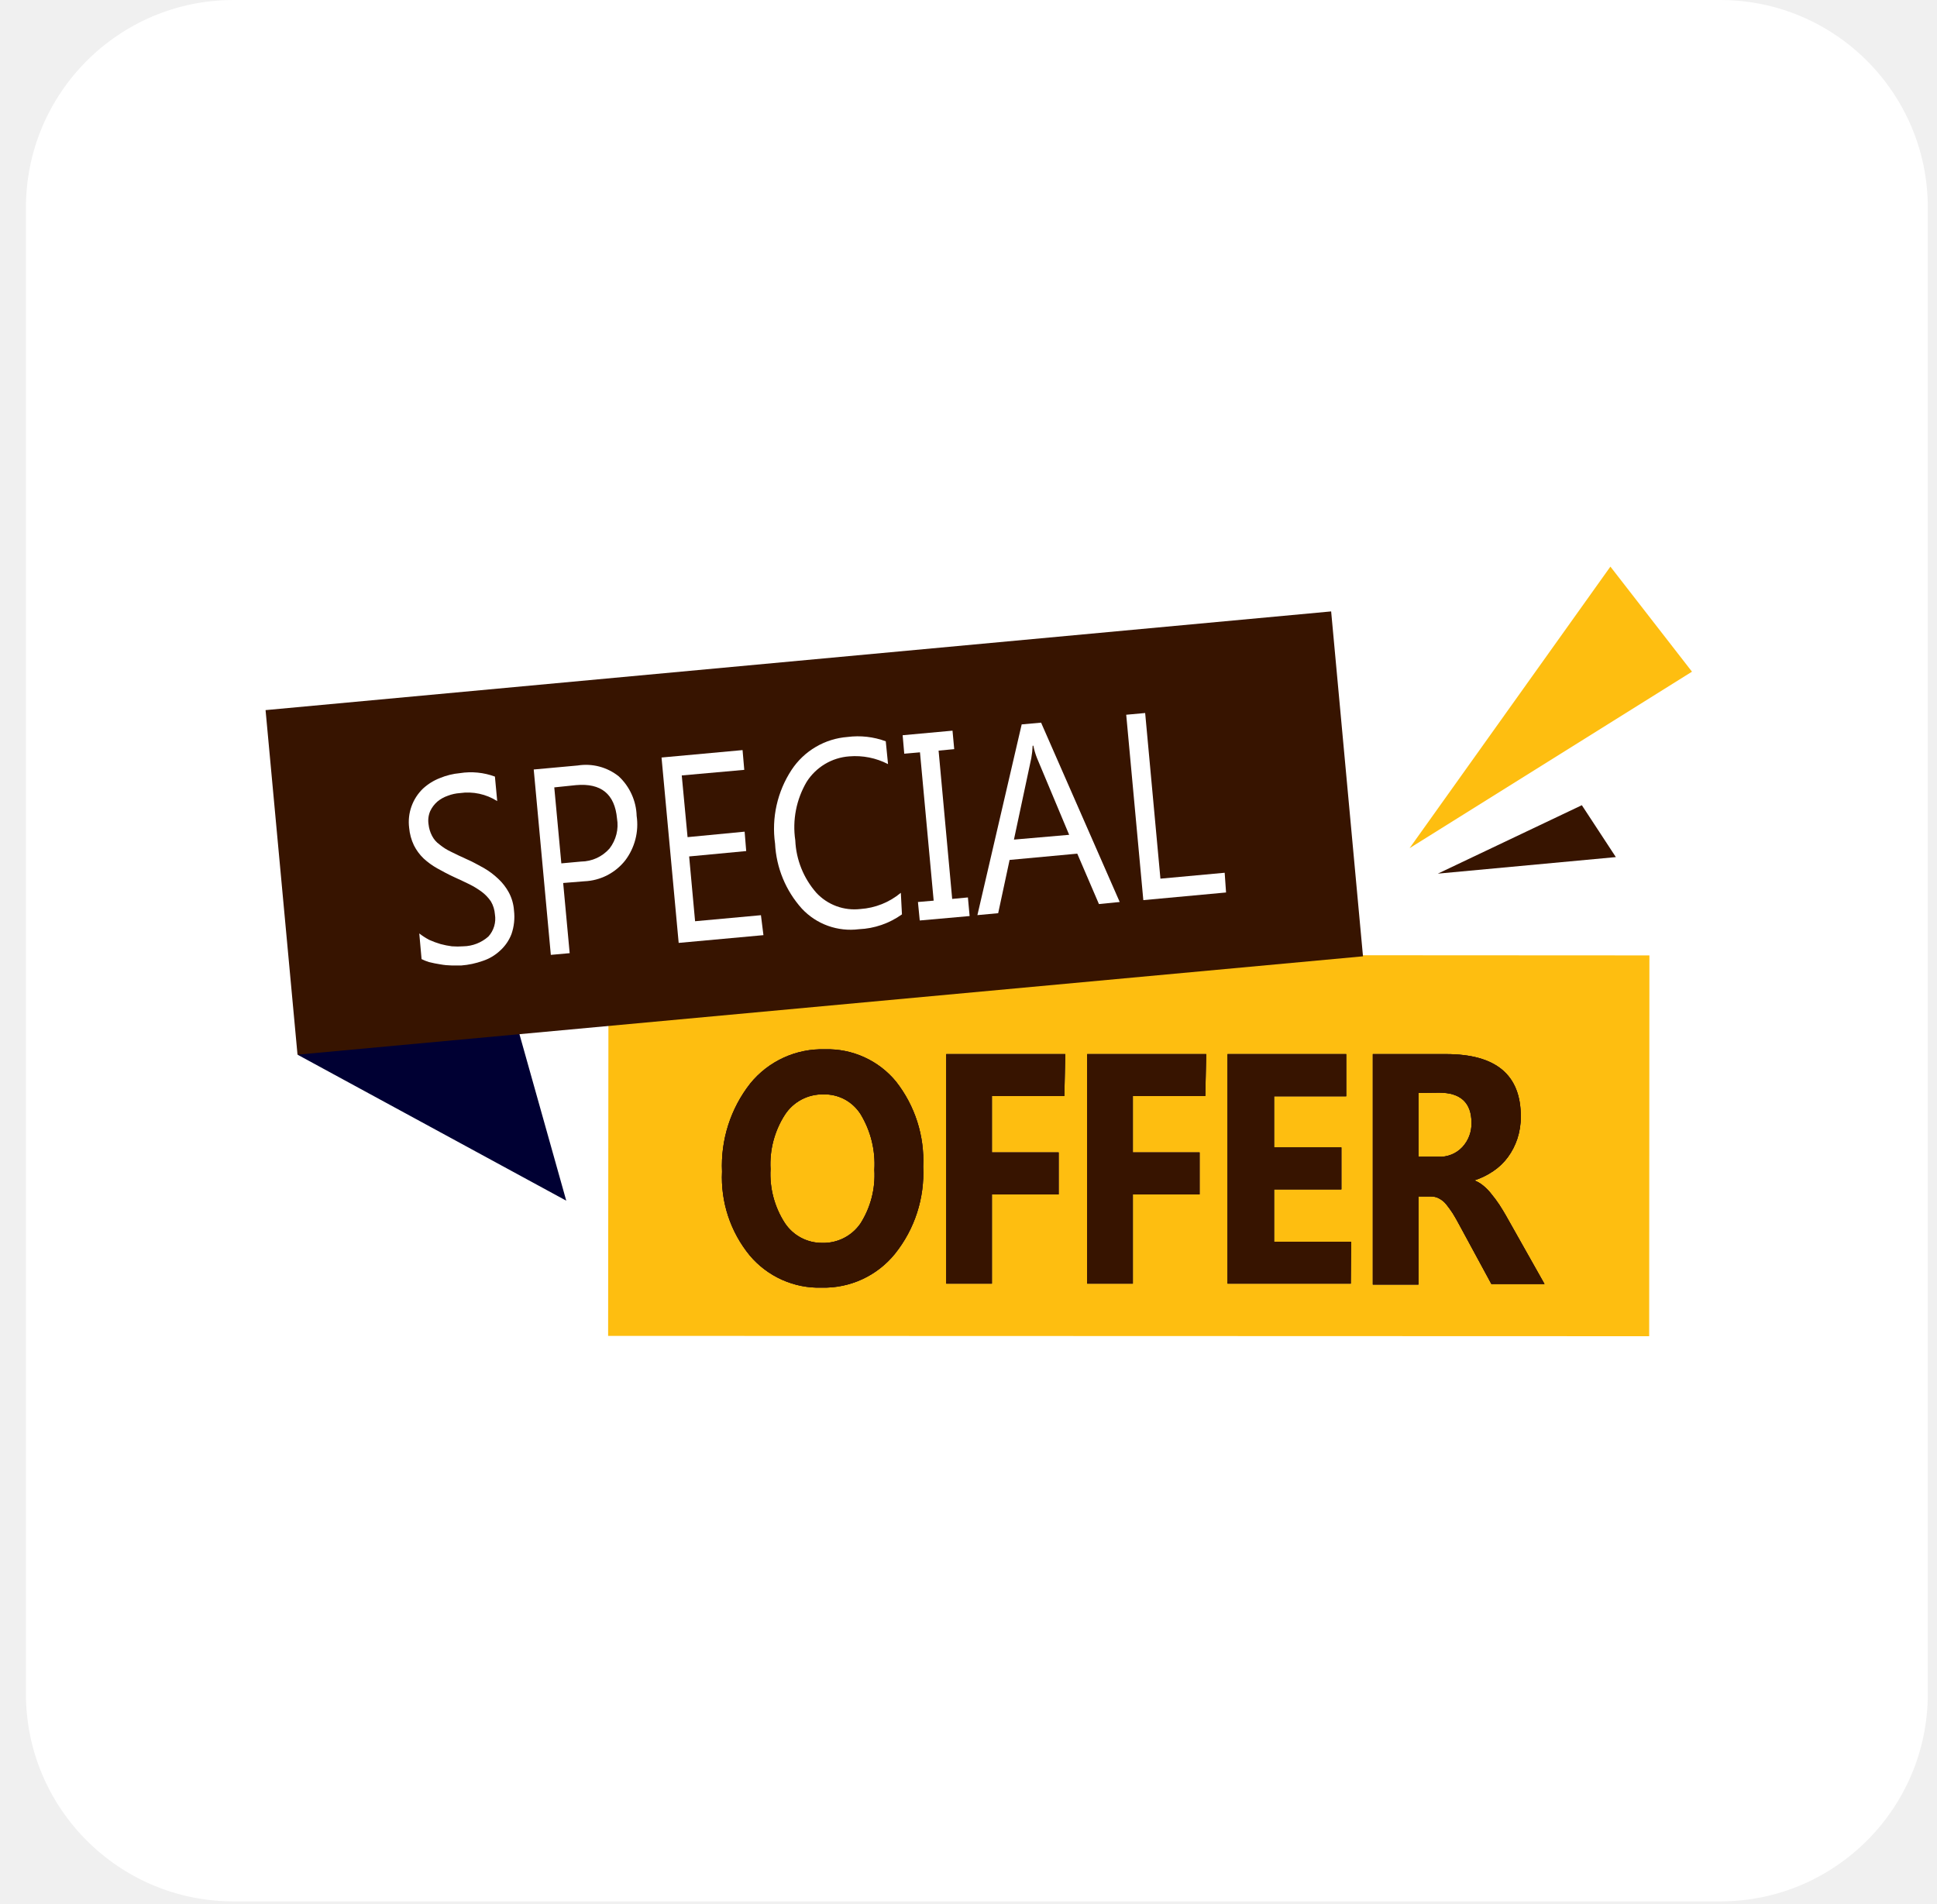
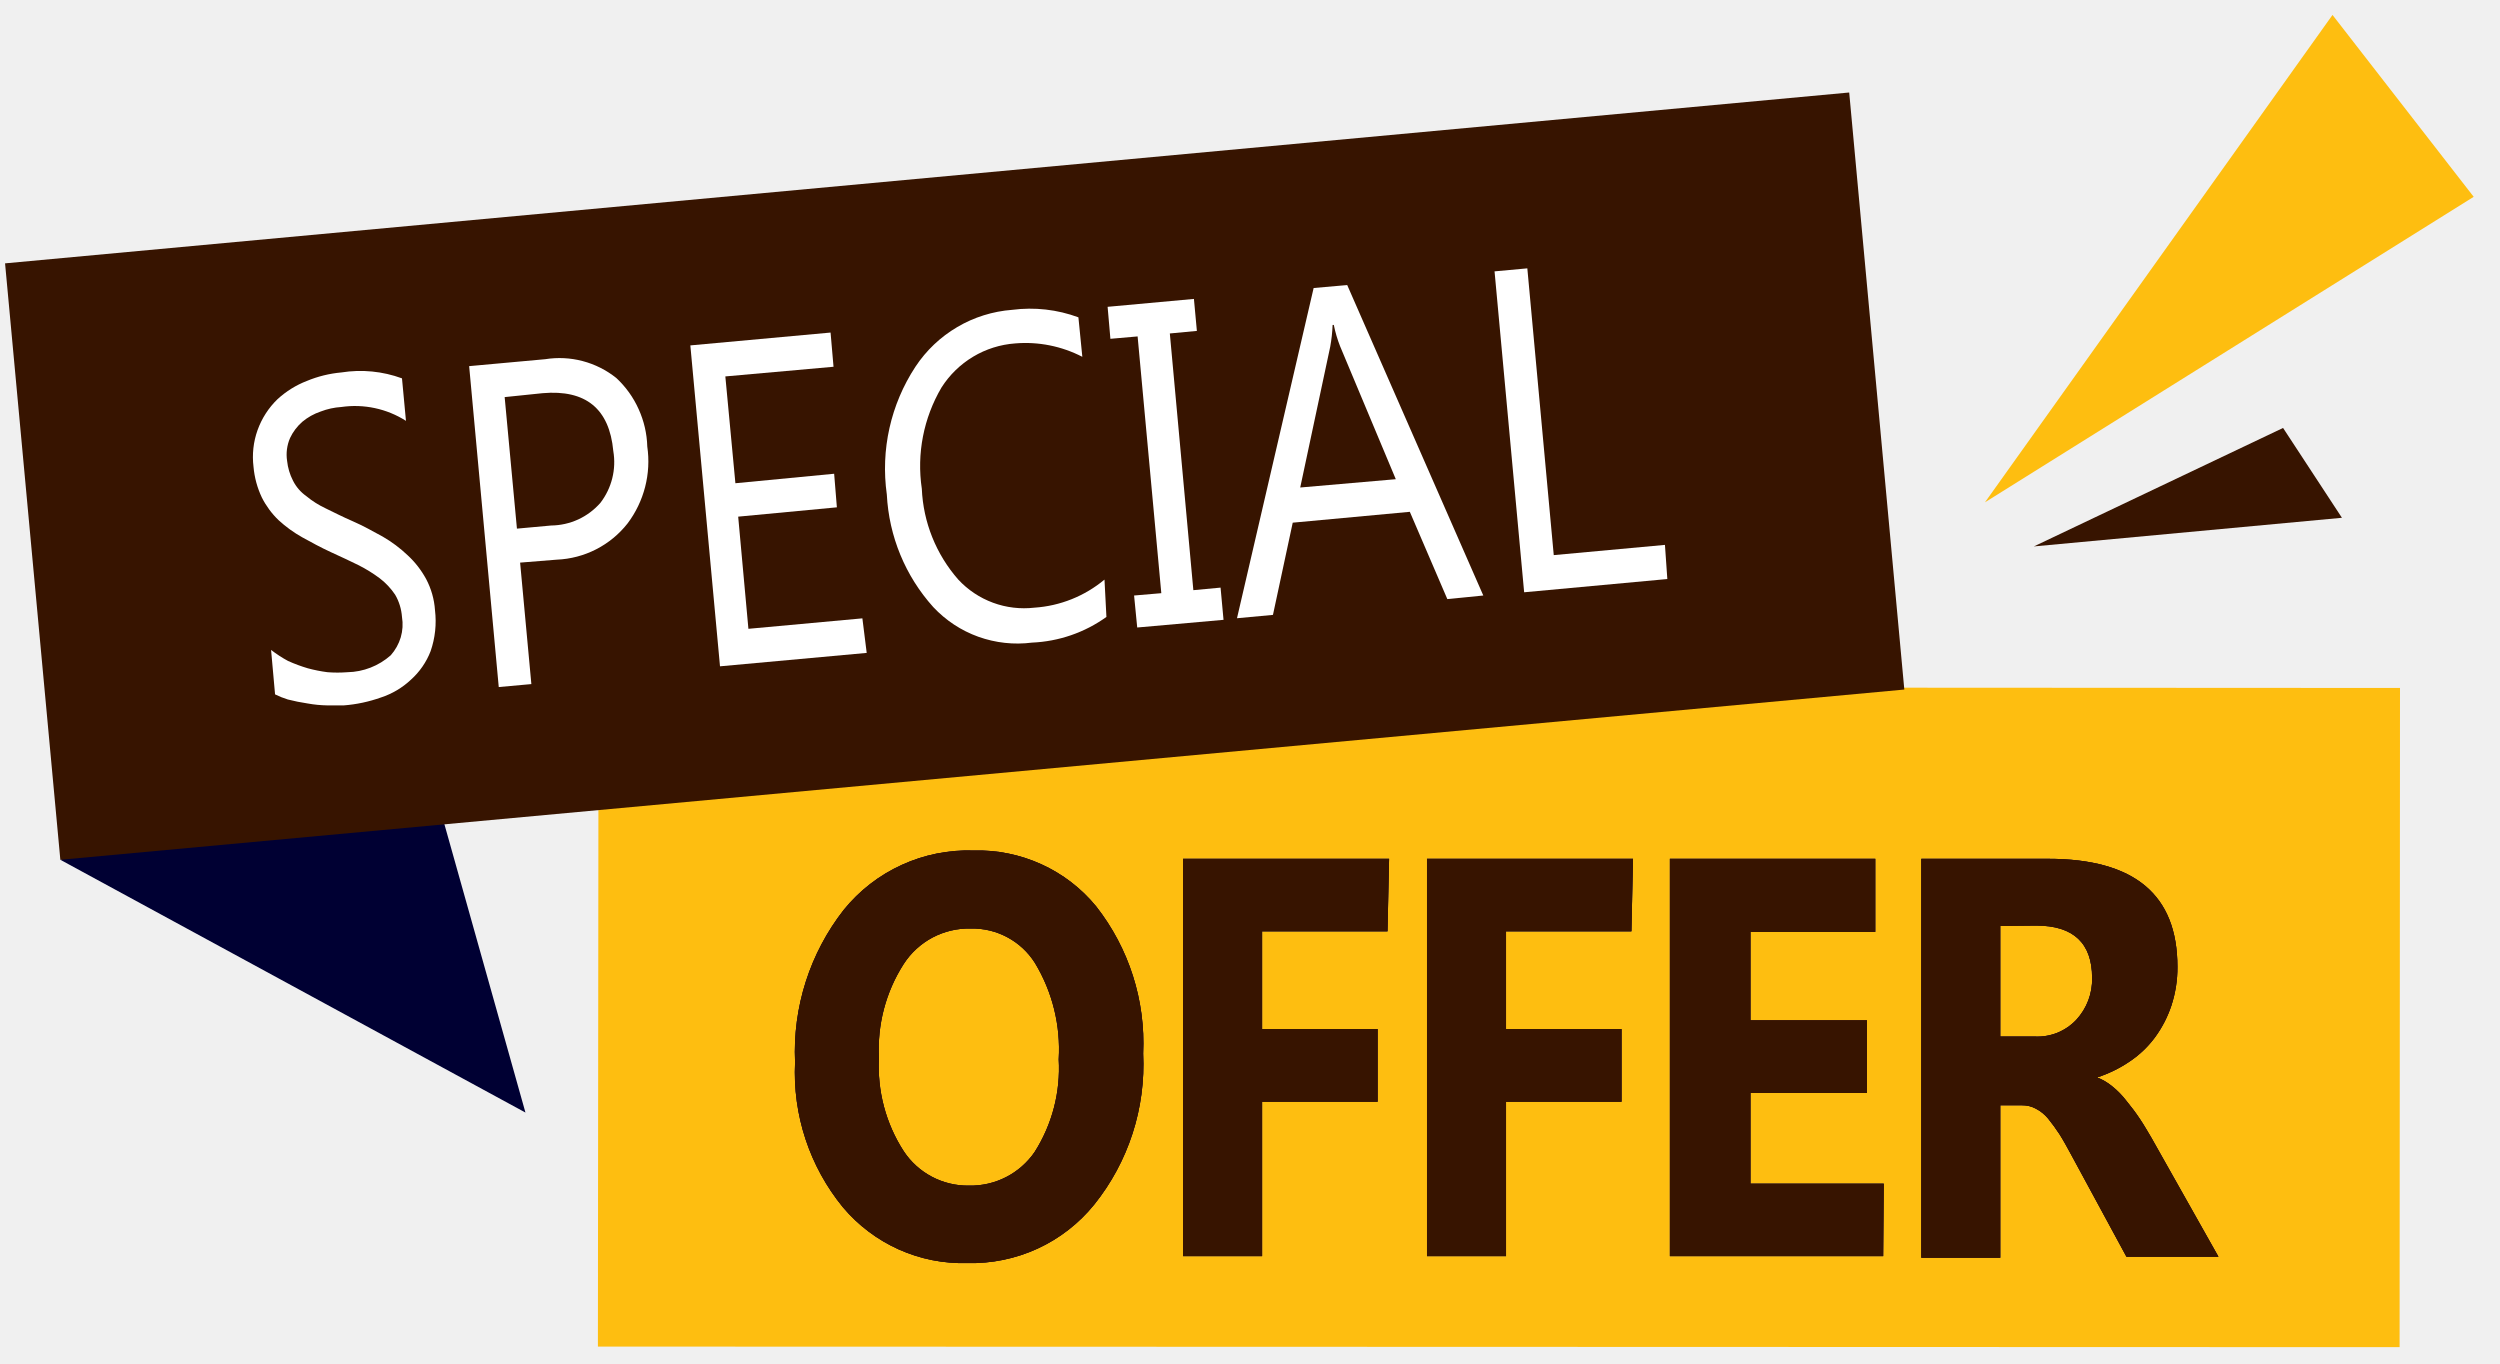
- <svg xmlns="http://www.w3.org/2000/svg" width="59" height="58" viewBox="0 0 59 58" fill="none">
-   <rect x="0.79" width="57.93" height="57.93" rx="6.326" fill="white" />
-   <path d="M49.052 17.263L51.537 20.464L42.935 25.841L49.052 17.263Z" fill="#FEBE10" />
-   <path d="M48.182 24.532L49.218 26.113L43.796 26.617L48.182 24.532Z" fill="#371400" />
-   <path d="M18.534 29.091L50.24 29.108L50.233 40.71L18.523 40.7L18.534 29.091Z" fill="#FEBE10" />
-   <path d="M25.023 39.23C24.609 39.242 24.197 39.16 23.818 38.99C23.439 38.82 23.104 38.567 22.837 38.25C22.249 37.532 21.948 36.622 21.993 35.695C21.949 34.727 22.253 33.775 22.851 33.012C23.125 32.674 23.473 32.404 23.869 32.223C24.264 32.042 24.697 31.955 25.131 31.969C25.543 31.957 25.952 32.039 26.326 32.21C26.701 32.38 27.032 32.635 27.293 32.953C27.87 33.689 28.164 34.608 28.12 35.542C28.167 36.504 27.861 37.45 27.258 38.201C26.99 38.532 26.648 38.798 26.261 38.976C25.873 39.154 25.45 39.241 25.023 39.23ZM25.086 33.342C24.852 33.336 24.62 33.391 24.413 33.5C24.206 33.61 24.031 33.771 23.904 33.968C23.59 34.459 23.438 35.036 23.47 35.619C23.438 36.197 23.59 36.772 23.904 37.259C24.029 37.449 24.2 37.604 24.4 37.71C24.601 37.816 24.824 37.87 25.051 37.867C25.278 37.873 25.503 37.821 25.705 37.718C25.907 37.615 26.08 37.463 26.209 37.276C26.518 36.79 26.667 36.218 26.633 35.643C26.669 35.049 26.523 34.459 26.216 33.95C26.096 33.76 25.929 33.603 25.731 33.496C25.533 33.39 25.311 33.337 25.086 33.342Z" fill="white" />
-   <path d="M32.42 33.391H30.213V35.111H32.246V36.39H30.213V39.108H28.822V32.115H32.447L32.42 33.391Z" fill="white" />
-   <path d="M36.713 33.391H34.506V35.111H36.539V36.39H34.506V39.108H33.115V32.115H36.74L36.713 33.391Z" fill="white" />
-   <path d="M41.144 39.108H37.39V32.115H41.005V33.401H38.808V34.958H40.858V36.237H38.808V37.833H41.154L41.144 39.108Z" fill="white" />
-   <path d="M47.045 39.119H45.426L44.456 37.329C44.383 37.193 44.314 37.068 44.248 36.964C44.185 36.868 44.118 36.775 44.046 36.686C43.986 36.614 43.913 36.555 43.83 36.512C43.756 36.472 43.672 36.452 43.587 36.453H43.205V39.136H41.815V32.115H44.046C45.568 32.115 46.323 32.748 46.323 34.016C46.325 34.246 46.289 34.475 46.218 34.694C46.152 34.893 46.056 35.081 45.933 35.25C45.811 35.417 45.66 35.562 45.488 35.678C45.31 35.8 45.114 35.896 44.908 35.963C45.005 36 45.095 36.053 45.175 36.119C45.27 36.196 45.355 36.283 45.429 36.38C45.506 36.474 45.586 36.578 45.662 36.693C45.739 36.807 45.801 36.919 45.864 37.023L47.045 39.119ZM43.205 33.297V35.243H43.81C43.946 35.25 44.082 35.227 44.209 35.176C44.336 35.126 44.45 35.047 44.543 34.948C44.728 34.748 44.828 34.483 44.821 34.211C44.821 33.599 44.491 33.29 43.837 33.29L43.205 33.297Z" fill="white" />
-   <path d="M25.023 39.23C24.609 39.242 24.197 39.16 23.818 38.99C23.439 38.82 23.104 38.567 22.837 38.25C22.249 37.532 21.948 36.622 21.993 35.695C21.949 34.727 22.253 33.775 22.851 33.012C23.125 32.674 23.473 32.404 23.869 32.223C24.264 32.042 24.697 31.955 25.131 31.969C25.543 31.957 25.952 32.039 26.326 32.21C26.701 32.38 27.032 32.635 27.293 32.953C27.87 33.689 28.164 34.608 28.12 35.542C28.167 36.504 27.861 37.45 27.258 38.201C26.99 38.532 26.648 38.798 26.261 38.976C25.873 39.154 25.45 39.241 25.023 39.23ZM25.086 33.342C24.852 33.336 24.62 33.391 24.413 33.5C24.206 33.61 24.031 33.771 23.904 33.968C23.59 34.459 23.438 35.036 23.47 35.619C23.438 36.197 23.59 36.772 23.904 37.259C24.029 37.449 24.2 37.604 24.4 37.71C24.601 37.816 24.824 37.87 25.051 37.867C25.278 37.873 25.503 37.821 25.705 37.718C25.907 37.615 26.08 37.463 26.209 37.276C26.518 36.79 26.667 36.218 26.633 35.643C26.669 35.049 26.523 34.459 26.216 33.95C26.096 33.76 25.929 33.603 25.731 33.496C25.533 33.39 25.311 33.337 25.086 33.342Z" fill="#371400" />
-   <path d="M32.42 33.391H30.213V35.111H32.246V36.39H30.213V39.108H28.822V32.115H32.447L32.42 33.391Z" fill="#371400" />
-   <path d="M36.713 33.391H34.506V35.111H36.539V36.39H34.506V39.108H33.115V32.115H36.74L36.713 33.391Z" fill="#371400" />
-   <path d="M41.144 39.108H37.39V32.115H41.005V33.401H38.808V34.958H40.858V36.237H38.808V37.833H41.154L41.144 39.108Z" fill="#371400" />
-   <path d="M47.045 39.119H45.426L44.456 37.329C44.383 37.193 44.314 37.068 44.248 36.964C44.185 36.868 44.118 36.775 44.046 36.686C43.986 36.614 43.913 36.555 43.83 36.512C43.756 36.472 43.672 36.452 43.587 36.453H43.205V39.136H41.815V32.115H44.046C45.568 32.115 46.323 32.748 46.323 34.016C46.325 34.246 46.289 34.475 46.218 34.694C46.152 34.893 46.056 35.081 45.933 35.25C45.811 35.417 45.66 35.562 45.488 35.678C45.31 35.8 45.114 35.896 44.908 35.963C45.005 36 45.095 36.053 45.175 36.119C45.27 36.196 45.355 36.283 45.429 36.38C45.506 36.474 45.586 36.578 45.662 36.693C45.739 36.807 45.801 36.919 45.864 37.023L47.045 39.119ZM43.205 33.297V35.243H43.81C43.946 35.25 44.082 35.227 44.209 35.176C44.336 35.126 44.45 35.047 44.543 34.948C44.728 34.748 44.828 34.483 44.821 34.211C44.821 33.599 44.491 33.29 43.837 33.29L43.205 33.297Z" fill="#371400" />
-   <path d="M25.023 39.23C24.609 39.242 24.197 39.16 23.818 38.99C23.439 38.82 23.104 38.567 22.837 38.25C22.249 37.532 21.948 36.622 21.993 35.695C21.949 34.727 22.253 33.775 22.851 33.012C23.125 32.674 23.473 32.404 23.869 32.223C24.264 32.042 24.697 31.955 25.131 31.969C25.543 31.957 25.952 32.039 26.326 32.21C26.701 32.38 27.032 32.635 27.293 32.953C27.87 33.689 28.164 34.608 28.12 35.542C28.167 36.504 27.861 37.45 27.258 38.201C26.99 38.532 26.648 38.798 26.261 38.976C25.873 39.154 25.45 39.241 25.023 39.23ZM25.086 33.342C24.852 33.336 24.62 33.391 24.413 33.5C24.206 33.61 24.031 33.771 23.904 33.968C23.59 34.459 23.438 35.036 23.47 35.619C23.438 36.197 23.59 36.772 23.904 37.259C24.029 37.449 24.2 37.604 24.4 37.71C24.601 37.816 24.824 37.87 25.051 37.867C25.278 37.873 25.503 37.821 25.705 37.718C25.907 37.615 26.08 37.463 26.209 37.276C26.518 36.79 26.667 36.218 26.633 35.643C26.669 35.049 26.523 34.459 26.216 33.95C26.096 33.76 25.929 33.603 25.731 33.496C25.533 33.39 25.311 33.337 25.086 33.342Z" fill="#371400" />
-   <path d="M32.42 33.391H30.213V35.111H32.246V36.39H30.213V39.108H28.822V32.115H32.447L32.42 33.391Z" fill="#371400" />
-   <path d="M36.713 33.391H34.506V35.111H36.539V36.39H34.506V39.108H33.115V32.115H36.74L36.713 33.391Z" fill="#371400" />
-   <path d="M41.144 39.108H37.39V32.115H41.005V33.401H38.808V34.958H40.858V36.237H38.808V37.833H41.154L41.144 39.108Z" fill="#371400" />
-   <path d="M47.045 39.119H45.426L44.456 37.329C44.383 37.193 44.314 37.068 44.248 36.964C44.185 36.868 44.118 36.775 44.046 36.686C43.986 36.614 43.913 36.555 43.83 36.512C43.756 36.472 43.672 36.452 43.587 36.453H43.205V39.136H41.815V32.115H44.046C45.568 32.115 46.323 32.748 46.323 34.016C46.325 34.246 46.289 34.475 46.218 34.694C46.152 34.893 46.056 35.081 45.933 35.25C45.811 35.417 45.66 35.562 45.488 35.678C45.31 35.8 45.114 35.896 44.908 35.963C45.005 36 45.095 36.053 45.175 36.119C45.27 36.196 45.355 36.283 45.429 36.38C45.506 36.474 45.586 36.578 45.662 36.693C45.739 36.807 45.801 36.919 45.864 37.023L47.045 39.119ZM43.205 33.297V35.243H43.81C43.946 35.25 44.082 35.227 44.209 35.176C44.336 35.126 44.45 35.047 44.543 34.948C44.728 34.748 44.828 34.483 44.821 34.211C44.821 33.599 44.491 33.29 43.837 33.29L43.205 33.297Z" fill="#371400" />
-   <path d="M25.023 39.23C24.609 39.242 24.197 39.16 23.818 38.99C23.439 38.82 23.104 38.567 22.837 38.25C22.249 37.532 21.948 36.622 21.993 35.695C21.949 34.727 22.253 33.775 22.851 33.012C23.125 32.674 23.473 32.404 23.869 32.223C24.264 32.042 24.697 31.955 25.131 31.969C25.543 31.957 25.952 32.039 26.326 32.21C26.701 32.38 27.032 32.635 27.293 32.953C27.87 33.689 28.164 34.608 28.12 35.542C28.167 36.504 27.861 37.45 27.258 38.201C26.99 38.532 26.648 38.798 26.261 38.976C25.873 39.154 25.45 39.241 25.023 39.23ZM25.086 33.342C24.852 33.336 24.62 33.391 24.413 33.5C24.206 33.61 24.031 33.771 23.904 33.968C23.59 34.459 23.438 35.036 23.47 35.619C23.438 36.197 23.59 36.772 23.904 37.259C24.029 37.449 24.2 37.604 24.4 37.71C24.601 37.816 24.824 37.87 25.051 37.867C25.278 37.873 25.503 37.821 25.705 37.718C25.907 37.615 26.08 37.463 26.209 37.276C26.518 36.79 26.667 36.218 26.633 35.643C26.669 35.049 26.523 34.459 26.216 33.95C26.096 33.76 25.929 33.603 25.731 33.496C25.533 33.39 25.311 33.337 25.086 33.342Z" fill="#371400" />
-   <path d="M32.42 33.391H30.213V35.111H32.246V36.39H30.213V39.108H28.822V32.115H32.447L32.42 33.391Z" fill="#371400" />
-   <path d="M36.713 33.391H34.506V35.111H36.539V36.39H34.506V39.108H33.115V32.115H36.74L36.713 33.391Z" fill="#371400" />
-   <path d="M41.144 39.108H37.39V32.115H41.005V33.401H38.808V34.958H40.858V36.237H38.808V37.833H41.154L41.144 39.108Z" fill="#371400" />
-   <path d="M47.045 39.119H45.426L44.456 37.329C44.383 37.193 44.314 37.068 44.248 36.964C44.185 36.868 44.118 36.775 44.046 36.686C43.986 36.614 43.913 36.555 43.83 36.512C43.756 36.472 43.672 36.452 43.587 36.453H43.205V39.136H41.815V32.115H44.046C45.568 32.115 46.323 32.748 46.323 34.016C46.325 34.246 46.289 34.475 46.218 34.694C46.152 34.893 46.056 35.081 45.933 35.25C45.811 35.417 45.66 35.562 45.488 35.678C45.31 35.8 45.114 35.896 44.908 35.963C45.005 36 45.095 36.053 45.175 36.119C45.27 36.196 45.355 36.283 45.429 36.38C45.506 36.474 45.586 36.578 45.662 36.693C45.739 36.807 45.801 36.919 45.864 37.023L47.045 39.119ZM43.205 33.297V35.243H43.81C43.946 35.25 44.082 35.227 44.209 35.176C44.336 35.126 44.45 35.047 44.543 34.948C44.728 34.748 44.828 34.483 44.821 34.211C44.821 33.599 44.491 33.29 43.837 33.29L43.205 33.297Z" fill="#371400" />
-   <path d="M13.755 30.37L15.677 30.992L17.248 36.581L9.062 32.132L13.755 30.37Z" fill="#000033" />
-   <path d="M8.089 21.635L40.546 18.628L41.516 29.136L9.062 32.132L8.089 21.635Z" fill="#371400" />
-   <path d="M12.841 29.221L12.771 28.439C12.865 28.512 12.965 28.577 13.07 28.633C13.183 28.684 13.299 28.727 13.418 28.762C13.532 28.793 13.648 28.816 13.765 28.831C13.881 28.84 13.997 28.84 14.113 28.831C14.395 28.826 14.666 28.72 14.877 28.532C14.959 28.442 15.018 28.334 15.053 28.218C15.087 28.101 15.095 27.978 15.075 27.858C15.065 27.72 15.024 27.585 14.954 27.465C14.881 27.357 14.79 27.26 14.686 27.18C14.566 27.09 14.438 27.011 14.304 26.944C14.165 26.875 13.998 26.798 13.824 26.718C13.65 26.638 13.477 26.544 13.32 26.457C13.17 26.373 13.03 26.272 12.903 26.155C12.783 26.04 12.683 25.904 12.608 25.755C12.527 25.586 12.478 25.403 12.462 25.217C12.435 24.999 12.459 24.777 12.533 24.57C12.607 24.363 12.727 24.177 12.886 24.024C13.036 23.887 13.21 23.778 13.4 23.705C13.594 23.624 13.799 23.574 14.008 23.555C14.367 23.498 14.735 23.534 15.075 23.66L15.145 24.407C14.807 24.192 14.404 24.106 14.008 24.163C13.883 24.171 13.76 24.198 13.643 24.243C13.525 24.283 13.415 24.344 13.32 24.424C13.23 24.503 13.156 24.601 13.105 24.709C13.05 24.836 13.032 24.976 13.053 25.112C13.066 25.234 13.101 25.352 13.157 25.46C13.211 25.568 13.291 25.661 13.39 25.731C13.496 25.819 13.613 25.892 13.737 25.95C13.873 26.016 14.029 26.096 14.213 26.176C14.398 26.256 14.561 26.35 14.735 26.444C14.894 26.536 15.043 26.647 15.176 26.774C15.306 26.895 15.415 27.035 15.499 27.191C15.59 27.361 15.643 27.548 15.656 27.74C15.685 27.983 15.659 28.229 15.579 28.459C15.505 28.652 15.386 28.825 15.232 28.963C15.081 29.105 14.9 29.212 14.704 29.276C14.493 29.351 14.273 29.398 14.05 29.415C13.97 29.415 13.876 29.415 13.762 29.415C13.645 29.413 13.529 29.402 13.414 29.381C13.297 29.363 13.181 29.34 13.066 29.311C12.989 29.287 12.913 29.257 12.841 29.221Z" fill="white" />
-   <path d="M17.154 26.902L17.352 29.04L16.778 29.092L16.257 23.444L17.595 23.322C17.815 23.287 18.04 23.298 18.256 23.355C18.471 23.412 18.672 23.513 18.846 23.652C19.013 23.807 19.147 23.994 19.24 24.201C19.334 24.408 19.386 24.631 19.392 24.858C19.427 25.096 19.414 25.338 19.354 25.571C19.294 25.804 19.189 26.022 19.044 26.214C18.895 26.403 18.706 26.558 18.492 26.668C18.277 26.778 18.041 26.84 17.8 26.85L17.154 26.902ZM16.883 23.989L17.098 26.304L17.699 26.249C17.864 26.247 18.027 26.211 18.177 26.142C18.326 26.073 18.46 25.973 18.568 25.849C18.666 25.721 18.737 25.574 18.776 25.417C18.815 25.261 18.821 25.098 18.794 24.938C18.725 24.191 18.308 23.854 17.55 23.92L16.883 23.989Z" fill="white" />
-   <path d="M23.254 28.491L20.672 28.727L20.15 23.079L22.618 22.853L22.67 23.455L20.766 23.625L20.943 25.505L22.681 25.338L22.729 25.929L20.991 26.093L21.172 28.067L23.178 27.883L23.254 28.491Z" fill="white" />
-   <path d="M27.473 27.858C27.09 28.133 26.634 28.29 26.163 28.31C25.845 28.351 25.521 28.315 25.219 28.207C24.916 28.098 24.645 27.919 24.425 27.684C23.933 27.137 23.645 26.438 23.608 25.703C23.497 24.917 23.676 24.118 24.112 23.454C24.301 23.168 24.552 22.93 24.848 22.756C25.143 22.582 25.474 22.479 25.815 22.453C26.209 22.402 26.608 22.447 26.98 22.585L27.049 23.28C26.685 23.092 26.276 23.01 25.868 23.044C25.606 23.063 25.352 23.143 25.127 23.278C24.902 23.413 24.712 23.598 24.571 23.819C24.255 24.356 24.132 24.986 24.224 25.602C24.249 26.193 24.476 26.757 24.866 27.201C25.035 27.383 25.244 27.522 25.477 27.608C25.709 27.694 25.959 27.723 26.205 27.695C26.658 27.665 27.09 27.492 27.439 27.201L27.473 27.858Z" fill="white" />
-   <path d="M29.013 22.261L29.065 22.824L28.589 22.869L29.003 27.387L29.482 27.342L29.534 27.909L28.015 28.044L27.96 27.481L28.439 27.44L28.022 22.921L27.543 22.963L27.494 22.4L29.013 22.261Z" fill="white" />
-   <path d="M34.106 27.481L33.473 27.544L32.813 26.008L30.752 26.199L30.404 27.822L29.771 27.881L31.12 22.07L31.711 22.017L34.106 27.481ZM32.566 25.434L31.586 23.095C31.538 22.973 31.501 22.848 31.475 22.719H31.454C31.449 22.848 31.435 22.976 31.412 23.102L30.884 25.58L32.566 25.434Z" fill="white" />
-   <path d="M37.345 27.191L34.825 27.424L34.304 21.776L34.881 21.723L35.346 26.77L37.303 26.59L37.345 27.191Z" fill="white" />
+ <svg xmlns="http://www.w3.org/2000/svg" width="44" height="24" viewBox="0 0 44 24" fill="none">
+   <path d="M41.052 0.263L43.537 3.464L34.935 8.841L41.052 0.263Z" fill="#FEBE10" />
+   <path d="M40.182 7.532L41.218 9.113L35.796 9.617L40.182 7.532Z" fill="#371400" />
+   <path d="M10.534 12.091L42.24 12.108L42.233 23.71L10.523 23.7L10.534 12.091Z" fill="#FEBE10" />
+   <path d="M17.023 22.23C16.609 22.242 16.197 22.16 15.818 21.99C15.44 21.82 15.104 21.567 14.837 21.25C14.249 20.532 13.948 19.622 13.993 18.695C13.949 17.727 14.254 16.775 14.851 16.012C15.125 15.674 15.473 15.404 15.869 15.223C16.264 15.042 16.697 14.955 17.131 14.969C17.543 14.957 17.952 15.04 18.326 15.21C18.701 15.38 19.032 15.634 19.293 15.953C19.87 16.689 20.164 17.608 20.12 18.542C20.167 19.504 19.861 20.45 19.258 21.201C18.99 21.532 18.648 21.798 18.261 21.976C17.873 22.154 17.45 22.241 17.023 22.23ZM17.086 16.342C16.852 16.336 16.62 16.391 16.413 16.5C16.206 16.61 16.031 16.771 15.904 16.968C15.59 17.459 15.438 18.036 15.47 18.619C15.438 19.198 15.59 19.772 15.904 20.259C16.029 20.449 16.2 20.604 16.4 20.71C16.601 20.816 16.824 20.87 17.051 20.867C17.278 20.872 17.503 20.821 17.705 20.718C17.907 20.615 18.08 20.463 18.209 20.276C18.518 19.79 18.667 19.218 18.633 18.643C18.669 18.049 18.523 17.459 18.216 16.95C18.096 16.759 17.929 16.603 17.731 16.497C17.533 16.39 17.311 16.337 17.086 16.342Z" fill="white" />
+   <path d="M24.42 16.391H22.213V18.111H24.246V19.39H22.213V22.108H20.822V15.115H24.448L24.42 16.391Z" fill="white" />
+   <path d="M28.713 16.391H26.506V18.111H28.539V19.39H26.506V22.108H25.115V15.115H28.741L28.713 16.391Z" fill="white" />
+   <path d="M33.144 22.108H29.39V15.115H33.005V16.401H30.808V17.958H32.858V19.237H30.808V20.833H33.154L33.144 22.108Z" fill="white" />
+   <path d="M39.045 22.119H37.426L36.456 20.329C36.383 20.193 36.314 20.068 36.248 19.964C36.185 19.868 36.118 19.775 36.046 19.686C35.986 19.614 35.913 19.555 35.83 19.512C35.756 19.472 35.672 19.452 35.587 19.453H35.205V22.136H33.815V15.115H36.046C37.568 15.115 38.323 15.748 38.323 17.016C38.325 17.246 38.289 17.475 38.218 17.694C38.152 17.893 38.056 18.081 37.933 18.25C37.811 18.417 37.66 18.562 37.488 18.678C37.31 18.8 37.114 18.896 36.908 18.963C37.005 19 37.095 19.053 37.175 19.119C37.27 19.195 37.355 19.283 37.429 19.38C37.506 19.474 37.586 19.578 37.662 19.693C37.739 19.807 37.801 19.919 37.864 20.023L39.045 22.119ZM35.205 16.297V18.243H35.81C35.946 18.25 36.082 18.227 36.209 18.177C36.336 18.125 36.45 18.047 36.543 17.948C36.728 17.748 36.828 17.483 36.821 17.211C36.821 16.599 36.491 16.29 35.837 16.29L35.205 16.297Z" fill="white" />
+   <path d="M17.023 22.23C16.609 22.242 16.197 22.16 15.818 21.99C15.44 21.82 15.104 21.567 14.837 21.25C14.249 20.532 13.948 19.622 13.993 18.695C13.949 17.727 14.254 16.775 14.851 16.012C15.125 15.674 15.473 15.404 15.869 15.223C16.264 15.042 16.697 14.955 17.131 14.969C17.543 14.957 17.952 15.04 18.326 15.21C18.701 15.38 19.032 15.634 19.293 15.953C19.87 16.689 20.164 17.608 20.12 18.542C20.167 19.504 19.861 20.45 19.258 21.201C18.99 21.532 18.648 21.798 18.261 21.976C17.873 22.154 17.45 22.241 17.023 22.23ZM17.086 16.342C16.852 16.336 16.62 16.391 16.413 16.5C16.206 16.61 16.031 16.771 15.904 16.968C15.59 17.459 15.438 18.036 15.47 18.619C15.438 19.198 15.59 19.772 15.904 20.259C16.029 20.449 16.2 20.604 16.4 20.71C16.601 20.816 16.824 20.87 17.051 20.867C17.278 20.872 17.503 20.821 17.705 20.718C17.907 20.615 18.08 20.463 18.209 20.276C18.518 19.79 18.667 19.218 18.633 18.643C18.669 18.049 18.523 17.459 18.216 16.95C18.096 16.759 17.929 16.603 17.731 16.497C17.533 16.39 17.311 16.337 17.086 16.342Z" fill="#371400" />
+   <path d="M24.42 16.391H22.213V18.111H24.246V19.39H22.213V22.108H20.822V15.115H24.448L24.42 16.391Z" fill="#371400" />
+   <path d="M28.713 16.391H26.506V18.111H28.539V19.39H26.506V22.108H25.115V15.115H28.741L28.713 16.391Z" fill="#371400" />
+   <path d="M33.144 22.108H29.39V15.115H33.005V16.401H30.808V17.958H32.858V19.237H30.808V20.833H33.154L33.144 22.108Z" fill="#371400" />
+   <path d="M39.045 22.119H37.426L36.456 20.329C36.383 20.193 36.314 20.068 36.248 19.964C36.185 19.868 36.118 19.775 36.046 19.686C35.986 19.614 35.913 19.555 35.83 19.512C35.756 19.472 35.672 19.452 35.587 19.453H35.205V22.136H33.815V15.115H36.046C37.568 15.115 38.323 15.748 38.323 17.016C38.325 17.246 38.289 17.475 38.218 17.694C38.152 17.893 38.056 18.081 37.933 18.25C37.811 18.417 37.66 18.562 37.488 18.678C37.31 18.8 37.114 18.896 36.908 18.963C37.005 19 37.095 19.053 37.175 19.119C37.27 19.195 37.355 19.283 37.429 19.38C37.506 19.474 37.586 19.578 37.662 19.693C37.739 19.807 37.801 19.919 37.864 20.023L39.045 22.119ZM35.205 16.297V18.243H35.81C35.946 18.25 36.082 18.227 36.209 18.177C36.336 18.125 36.45 18.047 36.543 17.948C36.728 17.748 36.828 17.483 36.821 17.211C36.821 16.599 36.491 16.29 35.837 16.29L35.205 16.297Z" fill="#371400" />
+   <path d="M17.023 22.23C16.609 22.242 16.197 22.16 15.818 21.99C15.44 21.82 15.104 21.567 14.837 21.25C14.249 20.532 13.948 19.622 13.993 18.695C13.949 17.727 14.254 16.775 14.851 16.012C15.125 15.674 15.473 15.404 15.869 15.223C16.264 15.042 16.697 14.955 17.131 14.969C17.543 14.957 17.952 15.04 18.326 15.21C18.701 15.38 19.032 15.634 19.293 15.953C19.87 16.689 20.164 17.608 20.12 18.542C20.167 19.504 19.861 20.45 19.258 21.201C18.99 21.532 18.648 21.798 18.261 21.976C17.873 22.154 17.45 22.241 17.023 22.23ZM17.086 16.342C16.852 16.336 16.62 16.391 16.413 16.5C16.206 16.61 16.031 16.771 15.904 16.968C15.59 17.459 15.438 18.036 15.47 18.619C15.438 19.198 15.59 19.772 15.904 20.259C16.029 20.449 16.2 20.604 16.4 20.71C16.601 20.816 16.824 20.87 17.051 20.867C17.278 20.872 17.503 20.821 17.705 20.718C17.907 20.615 18.08 20.463 18.209 20.276C18.518 19.79 18.667 19.218 18.633 18.643C18.669 18.049 18.523 17.459 18.216 16.95C18.096 16.759 17.929 16.603 17.731 16.497C17.533 16.39 17.311 16.337 17.086 16.342Z" fill="#371400" />
+   <path d="M24.42 16.391H22.213V18.111H24.246V19.39H22.213V22.108H20.822V15.115H24.448L24.42 16.391Z" fill="#371400" />
+   <path d="M28.713 16.391H26.506V18.111H28.539V19.39H26.506V22.108H25.115V15.115H28.741L28.713 16.391Z" fill="#371400" />
+   <path d="M33.144 22.108H29.39V15.115H33.005V16.401H30.808V17.958H32.858V19.237H30.808V20.833H33.154L33.144 22.108Z" fill="#371400" />
+   <path d="M39.045 22.119H37.426L36.456 20.329C36.383 20.193 36.314 20.068 36.248 19.964C36.185 19.868 36.118 19.775 36.046 19.686C35.986 19.614 35.913 19.555 35.83 19.512C35.756 19.472 35.672 19.452 35.587 19.453H35.205V22.136H33.815V15.115H36.046C37.568 15.115 38.323 15.748 38.323 17.016C38.325 17.246 38.289 17.475 38.218 17.694C38.152 17.893 38.056 18.081 37.933 18.25C37.811 18.417 37.66 18.562 37.488 18.678C37.31 18.8 37.114 18.896 36.908 18.963C37.005 19 37.095 19.053 37.175 19.119C37.27 19.195 37.355 19.283 37.429 19.38C37.506 19.474 37.586 19.578 37.662 19.693C37.739 19.807 37.801 19.919 37.864 20.023L39.045 22.119ZM35.205 16.297V18.243H35.81C35.946 18.25 36.082 18.227 36.209 18.177C36.336 18.125 36.45 18.047 36.543 17.948C36.728 17.748 36.828 17.483 36.821 17.211C36.821 16.599 36.491 16.29 35.837 16.29L35.205 16.297Z" fill="#371400" />
+   <path d="M17.023 22.23C16.609 22.242 16.197 22.16 15.818 21.99C15.44 21.82 15.104 21.567 14.837 21.25C14.249 20.532 13.948 19.622 13.993 18.695C13.949 17.727 14.254 16.775 14.851 16.012C15.125 15.674 15.473 15.404 15.869 15.223C16.264 15.042 16.697 14.955 17.131 14.969C17.543 14.957 17.952 15.04 18.326 15.21C18.701 15.38 19.032 15.634 19.293 15.953C19.87 16.689 20.164 17.608 20.12 18.542C20.167 19.504 19.861 20.45 19.258 21.201C18.99 21.532 18.648 21.798 18.261 21.976C17.873 22.154 17.45 22.241 17.023 22.23ZM17.086 16.342C16.852 16.336 16.62 16.391 16.413 16.5C16.206 16.61 16.031 16.771 15.904 16.968C15.59 17.459 15.438 18.036 15.47 18.619C15.438 19.198 15.59 19.772 15.904 20.259C16.029 20.449 16.2 20.604 16.4 20.71C16.601 20.816 16.824 20.87 17.051 20.867C17.278 20.872 17.503 20.821 17.705 20.718C17.907 20.615 18.08 20.463 18.209 20.276C18.518 19.79 18.667 19.218 18.633 18.643C18.669 18.049 18.523 17.459 18.216 16.95C18.096 16.759 17.929 16.603 17.731 16.497C17.533 16.39 17.311 16.337 17.086 16.342Z" fill="#371400" />
+   <path d="M24.42 16.391H22.213V18.111H24.246V19.39H22.213V22.108H20.822V15.115H24.448L24.42 16.391Z" fill="#371400" />
+   <path d="M28.713 16.391H26.506V18.111H28.539V19.39H26.506V22.108H25.115V15.115H28.741L28.713 16.391Z" fill="#371400" />
+   <path d="M33.144 22.108H29.39V15.115H33.005V16.401H30.808V17.958H32.858V19.237H30.808V20.833H33.154L33.144 22.108Z" fill="#371400" />
+   <path d="M39.045 22.119H37.426L36.456 20.329C36.383 20.193 36.314 20.068 36.248 19.964C36.185 19.868 36.118 19.775 36.046 19.686C35.986 19.614 35.913 19.555 35.83 19.512C35.756 19.472 35.672 19.452 35.587 19.453H35.205V22.136H33.815V15.115H36.046C37.568 15.115 38.323 15.748 38.323 17.016C38.325 17.246 38.289 17.475 38.218 17.694C38.152 17.893 38.056 18.081 37.933 18.25C37.811 18.417 37.66 18.562 37.488 18.678C37.31 18.8 37.114 18.896 36.908 18.963C37.005 19 37.095 19.053 37.175 19.119C37.27 19.195 37.355 19.283 37.429 19.38C37.506 19.474 37.586 19.578 37.662 19.693C37.739 19.807 37.801 19.919 37.864 20.023L39.045 22.119ZM35.205 16.297V18.243H35.81C35.946 18.25 36.082 18.227 36.209 18.177C36.336 18.125 36.45 18.047 36.543 17.948C36.728 17.748 36.828 17.483 36.821 17.211C36.821 16.599 36.491 16.29 35.837 16.29L35.205 16.297Z" fill="#371400" />
+   <path d="M5.755 13.37L7.677 13.992L9.248 19.581L1.062 15.132L5.755 13.37Z" fill="#000033" />
+   <path d="M0.089 4.635L32.546 1.628L33.516 12.136L1.062 15.132L0.089 4.635Z" fill="#371400" />
+   <path d="M4.841 12.221L4.771 11.439C4.865 11.511 4.965 11.577 5.07 11.633C5.183 11.684 5.299 11.727 5.418 11.762C5.532 11.793 5.648 11.816 5.765 11.831C5.881 11.84 5.997 11.84 6.113 11.831C6.395 11.826 6.666 11.72 6.877 11.533C6.958 11.442 7.018 11.334 7.053 11.218C7.087 11.101 7.095 10.978 7.075 10.858C7.065 10.72 7.024 10.585 6.954 10.466C6.881 10.357 6.79 10.26 6.686 10.18C6.566 10.09 6.438 10.011 6.304 9.944C6.165 9.875 5.998 9.798 5.824 9.718C5.65 9.638 5.477 9.544 5.32 9.457C5.17 9.373 5.03 9.272 4.903 9.155C4.783 9.04 4.683 8.904 4.608 8.755C4.528 8.586 4.478 8.403 4.462 8.217C4.435 7.999 4.459 7.777 4.533 7.57C4.607 7.364 4.727 7.177 4.886 7.024C5.036 6.887 5.21 6.778 5.4 6.705C5.594 6.624 5.799 6.574 6.008 6.555C6.367 6.498 6.735 6.534 7.075 6.659L7.145 7.407C6.807 7.192 6.404 7.106 6.008 7.163C5.883 7.171 5.76 7.198 5.643 7.243C5.525 7.283 5.416 7.344 5.32 7.424C5.23 7.503 5.156 7.6 5.105 7.709C5.05 7.836 5.032 7.976 5.053 8.112C5.066 8.234 5.101 8.352 5.157 8.46C5.211 8.568 5.291 8.661 5.39 8.731C5.496 8.819 5.613 8.892 5.737 8.95C5.873 9.016 6.029 9.096 6.213 9.176C6.398 9.256 6.561 9.35 6.735 9.444C6.894 9.536 7.043 9.647 7.176 9.774C7.306 9.894 7.415 10.035 7.5 10.191C7.59 10.361 7.643 10.548 7.656 10.74C7.685 10.983 7.659 11.229 7.579 11.46C7.505 11.652 7.386 11.825 7.232 11.963C7.081 12.105 6.9 12.212 6.704 12.276C6.493 12.351 6.273 12.398 6.05 12.415C5.97 12.415 5.876 12.415 5.762 12.415C5.645 12.413 5.529 12.402 5.414 12.381C5.297 12.364 5.181 12.34 5.066 12.311C4.989 12.287 4.913 12.257 4.841 12.221Z" fill="white" />
+   <path d="M9.154 9.902L9.352 12.04L8.778 12.092L8.257 6.444L9.595 6.322C9.815 6.287 10.04 6.298 10.255 6.355C10.471 6.412 10.672 6.513 10.846 6.652C11.013 6.807 11.147 6.993 11.24 7.201C11.334 7.408 11.386 7.631 11.392 7.858C11.427 8.096 11.414 8.338 11.354 8.571C11.294 8.804 11.189 9.022 11.044 9.214C10.895 9.403 10.707 9.558 10.492 9.668C10.277 9.778 10.041 9.84 9.8 9.85L9.154 9.902ZM8.882 6.989L9.098 9.304L9.699 9.249C9.864 9.247 10.027 9.211 10.177 9.142C10.326 9.073 10.46 8.973 10.568 8.849C10.666 8.721 10.737 8.574 10.776 8.417C10.815 8.261 10.821 8.098 10.794 7.938C10.725 7.191 10.307 6.854 9.55 6.92L8.882 6.989Z" fill="white" />
+   <path d="M15.254 11.491L12.672 11.727L12.15 6.079L14.618 5.853L14.67 6.455L12.766 6.625L12.943 8.505L14.681 8.338L14.729 8.929L12.992 9.093L13.172 11.067L15.178 10.883L15.254 11.491Z" fill="white" />
+   <path d="M19.473 10.858C19.09 11.133 18.634 11.29 18.163 11.31C17.845 11.351 17.521 11.315 17.219 11.207C16.916 11.098 16.645 10.919 16.425 10.684C15.933 10.137 15.645 9.438 15.608 8.703C15.497 7.917 15.676 7.118 16.112 6.454C16.301 6.168 16.552 5.93 16.848 5.756C17.143 5.582 17.474 5.479 17.815 5.453C18.209 5.402 18.608 5.447 18.98 5.585L19.049 6.28C18.685 6.092 18.276 6.01 17.868 6.044C17.606 6.063 17.352 6.143 17.127 6.278C16.902 6.413 16.712 6.598 16.571 6.819C16.255 7.356 16.132 7.986 16.224 8.602C16.249 9.193 16.476 9.757 16.866 10.201C17.035 10.383 17.244 10.522 17.477 10.608C17.709 10.694 17.959 10.723 18.205 10.695C18.658 10.665 19.09 10.492 19.439 10.201L19.473 10.858Z" fill="white" />
+   <path d="M21.013 5.261L21.065 5.824L20.589 5.869L21.003 10.387L21.482 10.342L21.534 10.909L20.015 11.044L19.96 10.481L20.439 10.44L20.022 5.921L19.543 5.963L19.494 5.4L21.013 5.261Z" fill="white" />
+   <path d="M26.106 10.481L25.473 10.544L24.813 9.008L22.752 9.199L22.404 10.822L21.771 10.881L23.12 5.069L23.711 5.017L26.106 10.481ZM24.566 8.434L23.586 6.095C23.538 5.973 23.501 5.848 23.475 5.719H23.454C23.449 5.848 23.435 5.976 23.412 6.102L22.884 8.58L24.566 8.434Z" fill="white" />
+   <path d="M29.345 10.191L26.825 10.424L26.304 4.776L26.881 4.723L27.346 9.77L29.303 9.59L29.345 10.191Z" fill="white" />
</svg>
